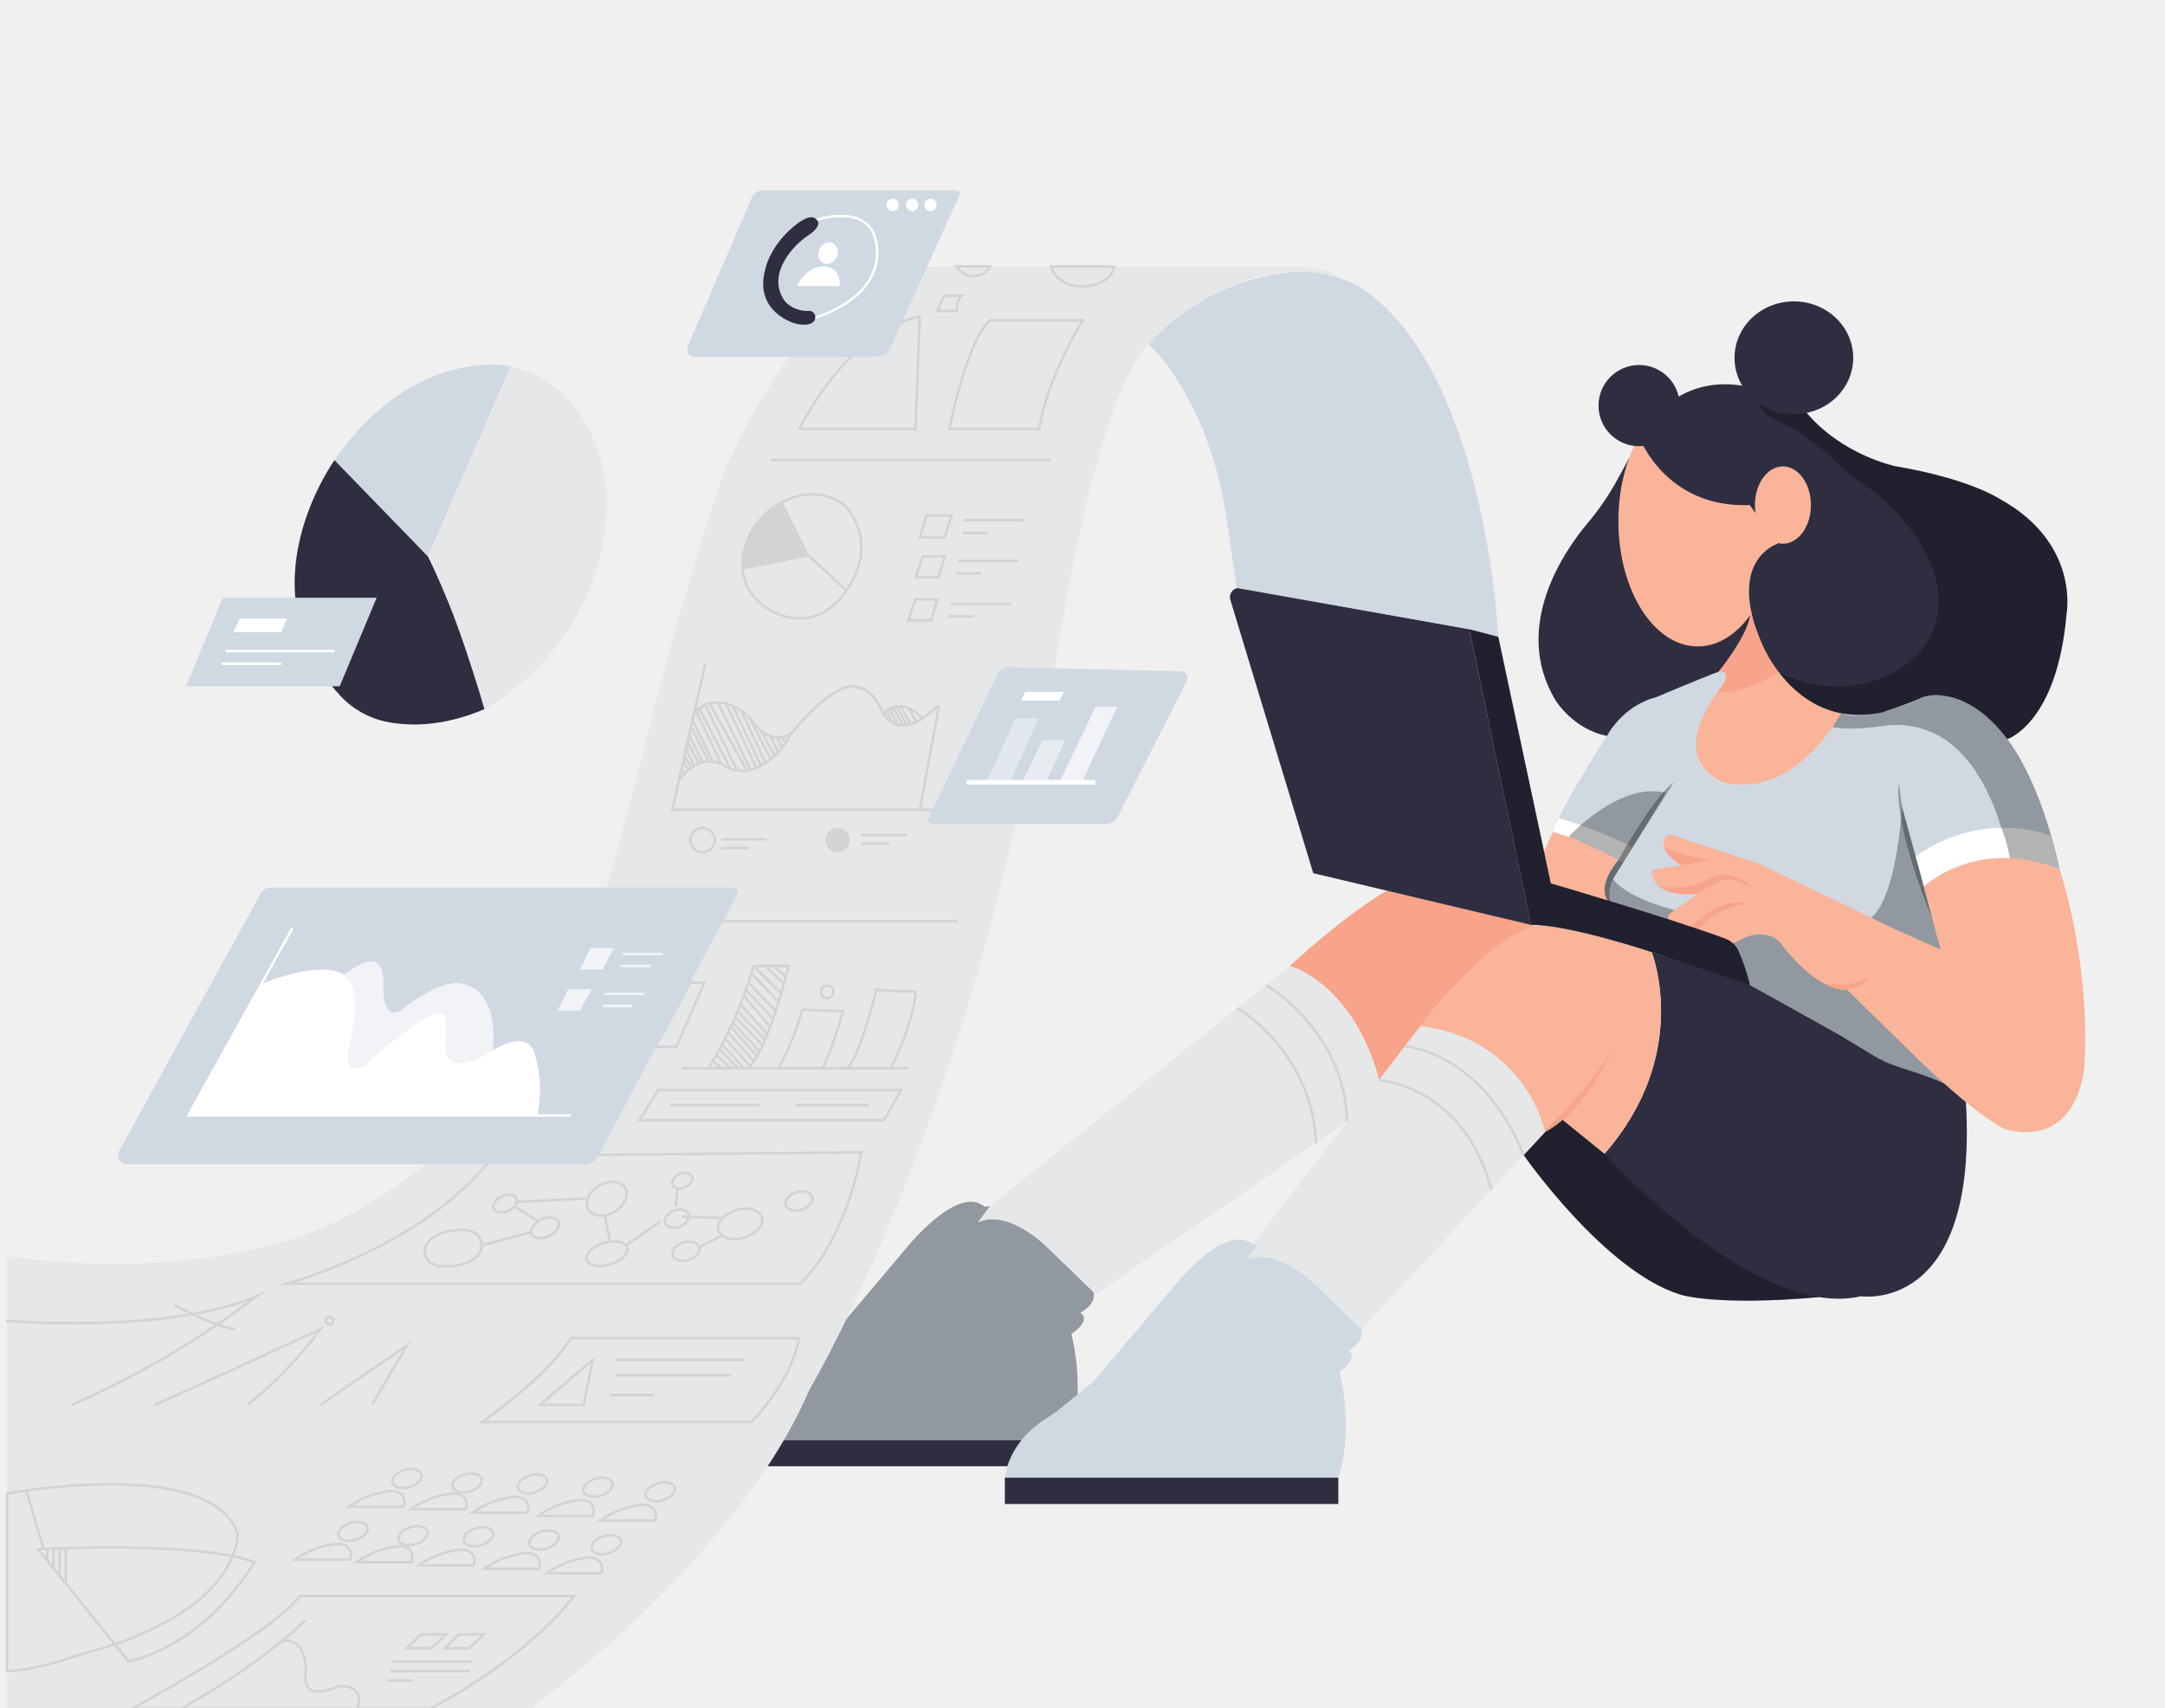
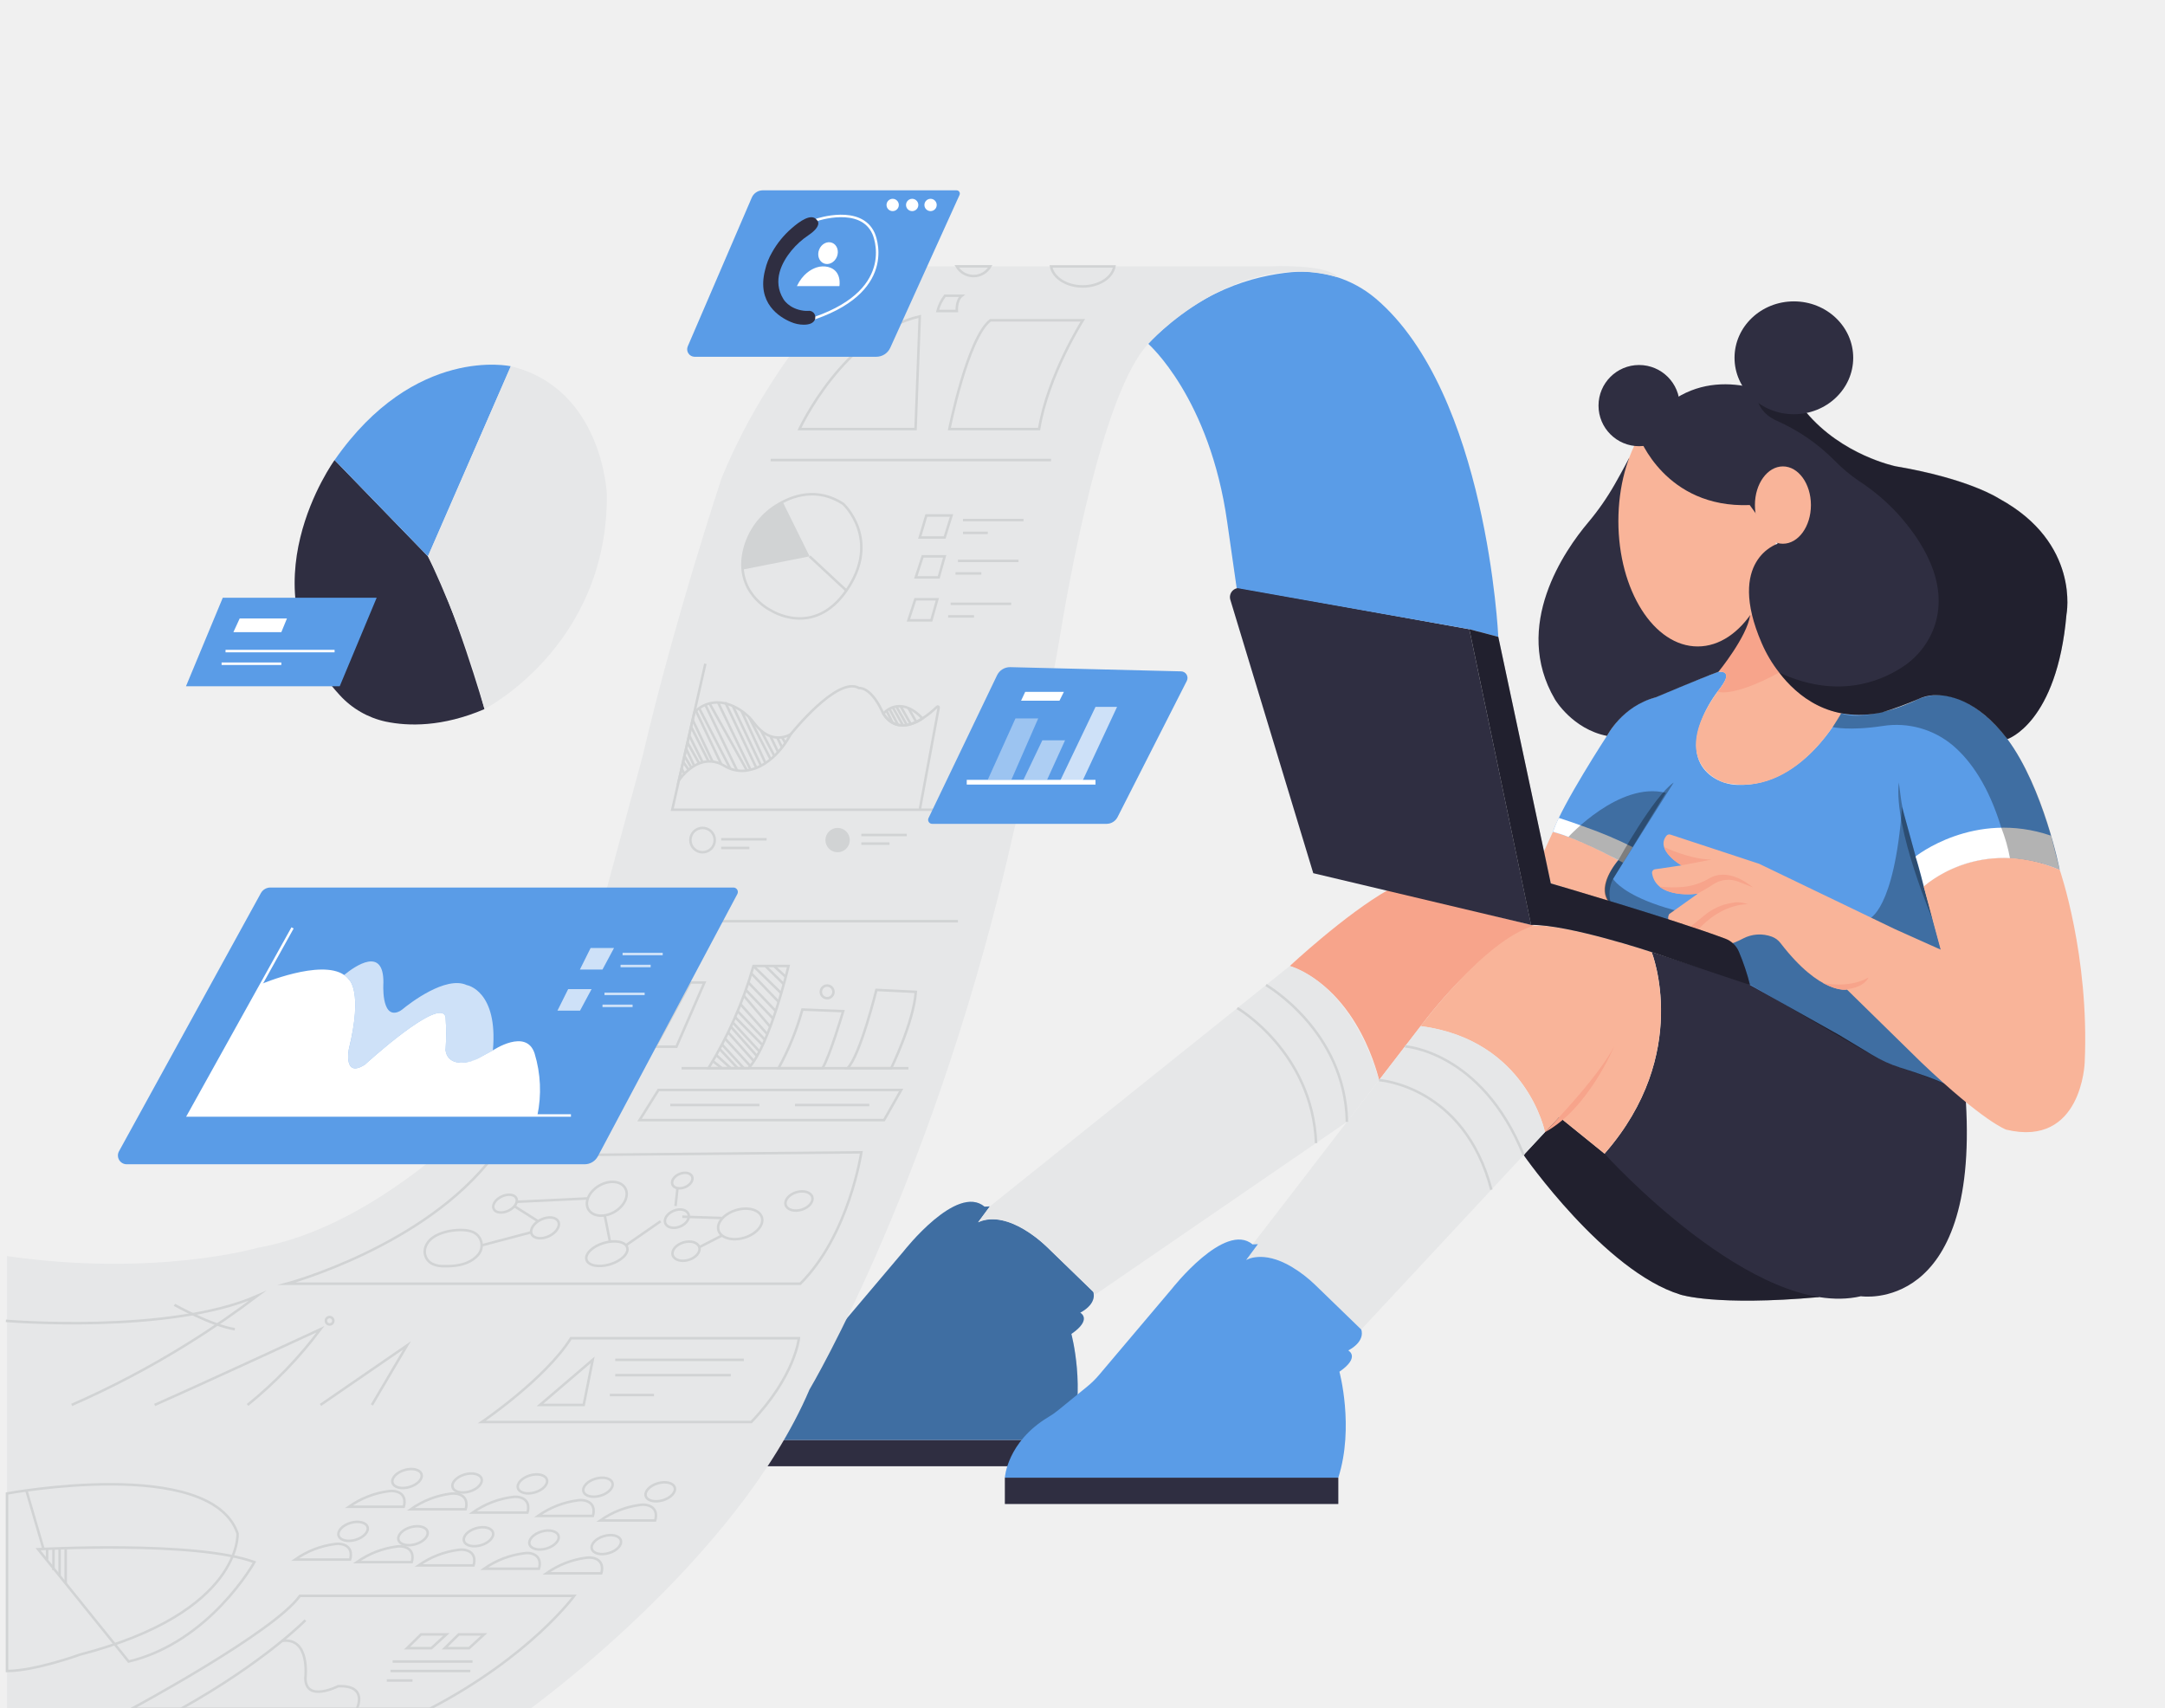
- <svg xmlns="http://www.w3.org/2000/svg" xmlns:html="http://www.w3.org/1999/xhtml" id="bccd63d4-85dc-472f-989d-f593c5e12762" data-name="Layer 1" width="865.76" height="682.89" viewBox="0 0 865.76 682.89">
-   <defs>
-     <html:style>*, ::after, ::before { box-sizing: border-box; }
- img, svg { vertical-align: middle; }
- </html:style>
-     <html:style>*, body, html { -webkit-font-smoothing: antialiased; }
- img, svg { max-width: 100%; }
- </html:style>
-   </defs>
-   <rect x="294.64" y="575.71" width="133.35" height="10.54" fill="#2f2e41" data-secondary="true" />
-   <path d="M294.64,575.71s.84-14.27,17.37-24.2a31.72,31.72,0,0,0,3.84-2.67l11.72-9.54a36.14,36.14,0,0,0,4.75-4.67l29.15-34.47s21.13-27,32.24-17.7l2.13-.11-4.72,6.37s6.54-4.21,18.21,2.68a52.71,52.71,0,0,1,9.42,7.24l18.4,17.83s2,4.49-5.18,8.39c0,0,5,2.6-3.54,8.5,0,0,6,22.12-.43,42.35Z" fill="#d0d8e2" data-primary="true" />
+ <svg xmlns="http://www.w3.org/2000/svg" id="bccd63d4-85dc-472f-989d-f593c5e12762" data-name="Layer 1" width="865.76" height="682.89" viewBox="0 0 865.76 682.89">
+   <rect x="294.64" y="575.71" width="133.35" height="10.54" fill="#2f2e41" />
+   <path d="M294.64,575.71s.84-14.27,17.37-24.2a31.72,31.72,0,0,0,3.84-2.67l11.72-9.54a36.14,36.14,0,0,0,4.75-4.67l29.15-34.47s21.13-27,32.24-17.7l2.13-.11-4.72,6.37s6.54-4.21,18.21,2.68a52.71,52.71,0,0,1,9.42,7.24l18.4,17.83s2,4.49-5.18,8.39c0,0,5,2.6-3.54,8.5,0,0,6,22.12-.43,42.35Z" fill="#5a9ce7" />
  <path d="M294.64,575.71s.84-14.27,17.37-24.2a31.72,31.72,0,0,0,3.84-2.67l11.72-9.54a36.14,36.14,0,0,0,4.75-4.67l29.15-34.47s21.13-27,32.24-17.7l2.13-.11-4.72,6.37s6.54-4.21,18.21,2.68a52.71,52.71,0,0,1,9.42,7.24l18.4,17.83s2,4.49-5.18,8.39c0,0,5,2.6-3.54,8.5,0,0,6,22.12-.43,42.35Z" opacity="0.3" />
  <path d="M515.77,386.24s22.17-20.7,39.45-30.5l58.37,14.37s-19.65,6.33-45.49,40.16l-16.62,21.59S543.86,396.43,515.77,386.24Z" fill="#f7a48b" />
-   <path d="M609.29,461.81s32.34,46.5,62.7,55.82c0,0,14,4.69,55.4,1L709.46,479l-67.83-17.74-18.15-14.69Z" fill="#2f2e41" data-secondary="true" />
+   <path d="M609.29,461.81s32.34,46.5,62.7,55.82c0,0,14,4.69,55.4,1L709.46,479l-67.83-17.74-18.15-14.69Z" fill="#2f2e41" />
  <path d="M609.29,461.81s32.34,46.5,62.7,55.82c0,0,14,4.69,55.4,1L709.46,479l-67.83-17.74-18.15-14.69Z" opacity="0.3" />
-   <path d="M660.48,380.67s16.24,40.53-18.85,80.61c0,0,60.21,66.8,102.52,57,0,0,47,7.3,42-77.62l-4.56-15.46-83.95-32.6Z" fill="#2f2e41" data-secondary="true" />
+   <path d="M660.48,380.67s16.24,40.53-18.85,80.61c0,0,60.21,66.8,102.52,57,0,0,47,7.3,42-77.62l-4.56-15.46-83.95-32.6Z" fill="#2f2e41" />
  <path d="M621,332.58l-3.66,8,2.83,12.6,23,7.28,4-16.62S631.91,335.24,621,332.58Z" fill="#f9b499" />
-   <path d="M621,332.58s11.38,2.82,26.17,11.3c0,0-9.58,10.94-2.87,17.65l53.31,31.07,37.78,21.18,13,7.83A54.15,54.15,0,0,0,760,426.89c6.22,1.95,15.62,5.1,19.48,7.37l-2.83-53-7.41-26.83s21.18-20.48,54.37-6.71c0,0-6.52-32.83-20.91-52.25,0,0-16.8-23.95-35.54-16,0,0-16,8.77-30.94,5.7,0,0-15.19,29.45-41.34,28.66a18.63,18.63,0,0,1-10.5-3.5c-4.51-3.33-8.59-9.63-4.13-21.87a47.76,47.76,0,0,1,7.07-12.55c2.81-3.82,5.36-7.56-.15-7.37q-6.44,2.43-13.09,5.15c-4.11,1.68-8.12,3.39-12,5.1a27.36,27.36,0,0,0-6.75,2.58,33.7,33.7,0,0,0-12.72,12.83S624.67,321.7,621,332.58Z" fill="#d0d8e2" data-primary="true" />
+   <path d="M621,332.58s11.38,2.82,26.17,11.3c0,0-9.58,10.94-2.87,17.65l53.31,31.07,37.78,21.18,13,7.83A54.15,54.15,0,0,0,760,426.89c6.22,1.95,15.62,5.1,19.48,7.37l-2.83-53-7.41-26.83s21.18-20.48,54.37-6.71c0,0-6.52-32.83-20.91-52.25,0,0-16.8-23.95-35.54-16,0,0-16,8.77-30.94,5.7,0,0-15.19,29.45-41.34,28.66a18.63,18.63,0,0,1-10.5-3.5c-4.51-3.33-8.59-9.63-4.13-21.87a47.76,47.76,0,0,1,7.07-12.55c2.81-3.82,5.36-7.56-.15-7.37q-6.44,2.43-13.09,5.15c-4.11,1.68-8.12,3.39-12,5.1a27.36,27.36,0,0,0-6.75,2.58,33.7,33.7,0,0,0-12.72,12.83S624.67,321.7,621,332.58Z" fill="#5a9ce7" />
  <path d="M621,332.58c.27-.79.58-1.62.94-2.47.46-1.12.94-2.15,1.42-3.1,3.5,1.12,7.1,2.39,10.81,3.75a161.51,161.51,0,0,1,18.68,7.92L649,344.9c-4.23-2.29-7.92-4.12-10.82-5.52a110.21,110.21,0,0,0-13.1-5.54C623.4,333.28,622,332.86,621,332.58Z" fill="#fff" />
  <path d="M627.22,334.6s20.35-22.32,38.93-17.59l-21.1,34.39s9.45,17.25,80.61,19.45c0,0,15.43-.31,21.73-3.46,0,0,10.08-3.15,13.23-44.72l16.07,58.63,2.83,53s-5.15-2.64-18.91-7.12a68.56,68.56,0,0,1-13-5.84L644.3,361.53s-7.3-5.15,2.87-17.65C647.17,343.88,634.44,337.2,627.22,334.6Z" opacity="0.3" />
  <path d="M687.21,268.54s10.53-13.78,12.63-23.77l5.08-1.15,31.34,41.55s-18,34.58-46.88,27.69c0,0-23.41-7.13-2.54-36.34C686.84,276.52,694.3,268.19,687.21,268.54Z" fill="#f9b499" />
  <path d="M687.21,268.54s7.29-1.16-.37,8c0,0,5.63,2.6,24.61-7.6l-7.71-24.83-3.9,1.91Z" fill="#f7a48b" />
-   <path d="M651.49,183.06s-2.59,5-5.68,10.42A103.45,103.45,0,0,1,635,209c-9.2,10.93-30.5,41.22-13.19,70.64,0,0,7,11.9,20.82,14.6,0,0,6-11.9,19.47-15.41,0,0,17.81-7.55,25.11-10.25,0,0,11.43-14,12.63-22.54Z" fill="#2f2e41" data-secondary="true" />
+   <path d="M651.49,183.06s-2.59,5-5.68,10.42A103.45,103.45,0,0,1,635,209c-9.2,10.93-30.5,41.22-13.19,70.64,0,0,7,11.9,20.82,14.6,0,0,6-11.9,19.47-15.41,0,0,17.81-7.55,25.11-10.25,0,0,11.43-14,12.63-22.54Z" fill="#2f2e41" />
  <ellipse cx="678.9" cy="208.34" rx="31.73" ry="50.13" fill="#f9b499" />
-   <circle cx="655.46" cy="162.17" r="16.23" fill="#2f2e41" data-secondary="true" />
-   <path d="M826.36,245.68c-3.78,43.46-23.62,49.83-23.62,49.83-12.18-15.91-23.69-17.87-29.69-17.54a16.26,16.26,0,0,0-5.85,1.5,140.17,140.17,0,0,1-14.72,5.39c-20.66,4.33-33.82-6.56-41-15.94a53,53,0,0,1-7-11.79c-14.4-33.33,6.39-39.73,6.39-39.73L699.7,201.94c-33.87,1.33-44.26-27.36-44.26-27.36,18.22-28.76,44.3-21.58,57.8-15.06a60.22,60.22,0,0,1,8.85,5.15c14.53,17.48,36,21.8,36,21.8,29.52,5,41.33,12.92,41.33,12.92C832,217.1,826.36,245.68,826.36,245.68Z" fill="#2f2e41" data-secondary="true" />
+   <circle cx="655.46" cy="162.17" r="16.23" fill="#2f2e41" />
+   <path d="M826.36,245.68c-3.78,43.46-23.62,49.83-23.62,49.83-12.18-15.91-23.69-17.87-29.69-17.54a16.26,16.26,0,0,0-5.85,1.5,140.17,140.17,0,0,1-14.72,5.39c-20.66,4.33-33.82-6.56-41-15.94a53,53,0,0,1-7-11.79c-14.4-33.33,6.39-39.73,6.39-39.73L699.7,201.94c-33.87,1.33-44.26-27.36-44.26-27.36,18.22-28.76,44.3-21.58,57.8-15.06a60.22,60.22,0,0,1,8.85,5.15c14.53,17.48,36,21.8,36,21.8,29.52,5,41.33,12.92,41.33,12.92C832,217.1,826.36,245.68,826.36,245.68Z" fill="#2f2e41" />
  <ellipse cx="712.97" cy="201.94" rx="11.2" ry="15.46" fill="#f9b499" />
  <path d="M769.28,354.47s-1.73-7.55-3.31-12c0,0,23.44-18.88,54.23-8.34l3.45,13.59S794.63,333.67,769.28,354.47Z" fill="#fff" />
  <path d="M732.83,290.7s6.52,1.62,20.11-.44a35,35,0,0,1,28.15,7.93c7,6,14.13,16.06,19.21,32.78a64.63,64.63,0,0,1,3.47,12.2s12.68,1,19.88,4.59c0,0-6.19-32.49-20.91-52.25,0,0-16.68-23.65-35.54-16,0,0-20,9.66-30.94,5.7Z" opacity="0.3" />
  <path d="M773.15,368.37s-16-37.1-13.83-55.51l.86,6.5a48.56,48.56,0,0,0,1.32,6.54Z" opacity="0.3" />
  <path d="M823.65,347.76s11.92,34.27,10,77c0,0-1.06,34.17-31.39,26.91,0,0-8.88-3-34.07-27l-29.6-29S728,397.9,712,377.06a7.72,7.72,0,0,0-3.43-2.54h0a14.19,14.19,0,0,0-11.58.75c-3.91,2.08-9.15,4.05-12.21,1.88,0,0-20.79-4.72-17.32-11.65l11.49-8.19s-16.72,2.43-18.31-8.19a1.37,1.37,0,0,1,1.15-1.55L672.45,346s-10.65-6.05-6.09-11.81a1.49,1.49,0,0,1,1.64-.49l35.47,11.67,54.31,26.13,18.27,8.19-6.77-25.2S791,334.11,823.65,347.76Z" fill="#f9b499" />
  <path d="M728.93,393s10,2.46,18.24-2.15c0,0-1.35,3.71-8.24,4.61C738.93,395.49,736.19,396.77,728.93,393Z" fill="#f7a48b" />
  <path d="M617.81,452.67s-7.09-36.66-49.71-42.4c0,0,25.82-34.83,45.49-40.16,0,0,9.76-1.36,46.89,10.56,0,0,16.16,40.64-18.85,80.61l-18.15-14.69Z" fill="#f9b499" />
  <path d="M544.34,531.57l73.47-78.9s-7.5-37.07-49.71-42.4l-67.2,87.28,2.13-.1-4.73,6.37s10.39-6.37,27.64,9.92Z" fill="#e6e7e8" />
  <path d="M617.81,452.67s20.79-21.1,27.68-34.3C645.49,418.37,635.15,443.38,617.81,452.67Z" fill="#f7a48b" />
-   <rect x="401.83" y="590.81" width="133.35" height="10.54" fill="#2f2e41" data-secondary="true" />
-   <path d="M401.83,590.81s.84-14.27,17.36-24.2a31.83,31.83,0,0,0,3.85-2.67l11.72-9.55a36.05,36.05,0,0,0,4.75-4.66l29.15-34.47s21.13-27,32.24-17.71l2.13-.1-4.73,6.37s6.55-4.21,18.21,2.68a52,52,0,0,1,9.43,7.24l18.4,17.83s2,4.49-5.18,8.39c0,0,5,2.6-3.54,8.5,0,0,6,22.12-.44,42.35Z" fill="#d0d8e2" data-primary="true" />
+   <rect x="401.83" y="590.81" width="133.35" height="10.54" fill="#2f2e41" />
+   <path d="M401.83,590.81s.84-14.27,17.36-24.2a31.83,31.83,0,0,0,3.85-2.67l11.72-9.55a36.05,36.05,0,0,0,4.75-4.66l29.15-34.47s21.13-27,32.24-17.71l2.13-.1-4.73,6.37s6.55-4.21,18.21,2.68a52,52,0,0,1,9.43,7.24l18.4,17.83s2,4.49-5.18,8.39c0,0,5,2.6-3.54,8.5,0,0,6,22.12-.44,42.35Z" fill="#5a9ce7" />
  <path d="M395.84,482.35l119.93-96.11s23.72,5.45,35.71,45.62l-12.86,16.7L437.41,518s.83-.46-.26-1.52l-18.4-17.83s-15.32-15.49-27.63-9.92Z" fill="#e6e7e8" />
-   <path d="M612.28,369.8l-87.12-20.67L492,239.82a3.65,3.65,0,0,1,4.14-4.66l91.43,16.42Z" fill="#2f2e41" data-secondary="true" />
-   <path d="M599.15,254.65s-4.43-97.42-49-135.27a45.54,45.54,0,0,0-33.64-10.56c-15,1.39-37.47,7.41-57.35,28.64,0,0,24.59,21.45,31.6,71.38l3.77,26.26,93.06,16.48Z" fill="#d0d8e2" data-primary="true" />
+   <path d="M612.28,369.8l-87.12-20.67L492,239.82a3.65,3.65,0,0,1,4.14-4.66l91.43,16.42Z" fill="#2f2e41" />
+   <path d="M599.15,254.65s-4.43-97.42-49-135.27a45.54,45.54,0,0,0-33.64-10.56c-15,1.39-37.47,7.41-57.35,28.64,0,0,24.59,21.45,31.6,71.38l3.77,26.26,93.06,16.48Z" fill="#5a9ce7" />
  <path d="M534.83,110.86C494,99,459.15,137.46,459.15,137.46c-18,19.3-31.26,92.06-35.81,120q-1.95,12.06-5,23.91L405.72,331c-31.17,139.39-82,224.56-82,224.56-29,68-111.72,127.67-111.72,127.67H2.8v-181c59.52,8.5,100.14-3.31,100.14-3.31,66.6-11.81,126.12-93.53,126.12-93.53l27.87-102.88c12.75-54.7,31.65-111.4,31.65-111.4,21.73-52.91,58.57-84.6,58.57-84.6l35.47,0H396l24.26,0,25.33,0,61.41,0C533,105.63,534.83,110.86,534.83,110.86Z" fill="#e6e7e8" />
  <path d="M445.63,106.53c-.83,4.53-6.19,8-12.67,8s-11.85-3.51-12.66-8Z" fill="none" stroke="#d1d3d4" stroke-miterlimit="10" />
  <path d="M396,106.49a7.73,7.73,0,0,1-13.42,0Z" fill="none" stroke="#d1d3d4" stroke-miterlimit="10" />
  <path d="M366.12,171.55H319.7s17.55-38,48.1-45.06Z" fill="none" stroke="#d1d3d4" stroke-miterlimit="10" />
  <path d="M379.64,171.55s7.24-36.43,16.4-43.49H433s-13.95,22-17.48,43.49Z" fill="none" stroke="#d1d3d4" stroke-miterlimit="10" />
  <path d="M374.9,124.35h7.72s-.35-4.21,2-6.11h-6.74A17.19,17.19,0,0,0,374.9,124.35Z" fill="none" stroke="#d1d3d4" stroke-miterlimit="10" />
  <line x1="308.17" y1="183.94" x2="420.3" y2="183.94" fill="none" stroke="#d1d3d4" stroke-miterlimit="10" />
  <path d="M338.46,236.13c14.2-20.51-1.32-34.71-1.32-34.71-10.4-6.69-20.2-3.39-26.77.75A29,29,0,0,0,297.7,219.5C293.29,236.93,308.17,244,308.17,244S325.25,255.2,338.46,236.13Z" fill="none" stroke="#d1d3d4" stroke-miterlimit="10" />
  <path d="M297,227.73l26.75-5.29L313,200.68A28.77,28.77,0,0,0,297,227.73Z" fill="#d1d3d4" />
  <line x1="338.46" y1="236.13" x2="323.73" y2="222.44" fill="none" stroke="#d1d3d4" stroke-miterlimit="10" />
  <polygon points="367.8 214.9 370.43 206.1 380.51 206.1 377.76 214.9 367.8 214.9" fill="none" stroke="#d1d3d4" stroke-miterlimit="10" />
  <line x1="385.1" y1="207.94" x2="409.3" y2="207.94" fill="none" stroke="#d1d3d4" stroke-miterlimit="10" />
  <line x1="385.1" y1="213.07" x2="395" y2="213.07" fill="none" stroke="#d1d3d4" stroke-miterlimit="10" />
  <polygon points="366.21 230.86 375.38 230.86 377.76 222.44 368.96 222.44 366.21 230.86" fill="none" stroke="#d1d3d4" stroke-miterlimit="10" />
  <line x1="407.29" y1="224.26" x2="383.08" y2="224.26" fill="none" stroke="#d1d3d4" stroke-miterlimit="10" />
  <line x1="392.43" y1="229.28" x2="382.09" y2="229.28" fill="none" stroke="#d1d3d4" stroke-miterlimit="10" />
  <polygon points="363.27 248.02 372.44 248.02 374.83 239.6 366.02 239.6 363.27 248.02" fill="none" stroke="#d1d3d4" stroke-miterlimit="10" />
  <line x1="404.35" y1="241.42" x2="380.15" y2="241.42" fill="none" stroke="#d1d3d4" stroke-miterlimit="10" />
  <line x1="389.5" y1="246.45" x2="379.16" y2="246.45" fill="none" stroke="#d1d3d4" stroke-miterlimit="10" />
  <polyline points="282.06 265.38 268.82 323.76 375.6 323.76" fill="none" stroke="#d1d3d4" stroke-miterlimit="10" />
  <path d="M316.11,293.68S309.6,307,297.83,308.17a13.44,13.44,0,0,1-8.22-2c-3.28-2-10.33-4.27-18.08,5.67l6.13-27s6.82-8.24,18.31-1a21.83,21.83,0,0,1,5.77,5.49C304,292.31,309,297.18,316.11,293.68Z" fill="none" stroke="#d1d3d4" stroke-miterlimit="10" />
  <path d="M316.11,293.68s18.8-23.66,27.42-18.57c0,0,4.42-.72,9.07,8.93,0,0,5.35,14.46,22.14-1.47a.38.38,0,0,1,.64.35l-7.58,40.84" fill="none" stroke="#d1d3d4" stroke-miterlimit="10" />
  <path d="M353.24,285.33s6.32-7.84,15.66,1.92C368.9,287.25,359.21,294.57,353.24,285.33Z" fill="none" stroke="#d1d3d4" stroke-miterlimit="10" />
  <line x1="354.51" y1="284.16" x2="356.92" y2="288.95" fill="none" stroke="#d1d3d4" stroke-miterlimit="10" />
  <line x1="355.71" y1="283.51" x2="359.21" y2="290" fill="none" stroke="#d1d3d4" stroke-miterlimit="10" />
  <line x1="356.92" y1="282.66" x2="361.07" y2="290" fill="none" stroke="#d1d3d4" stroke-miterlimit="10" />
  <line x1="358.46" y1="282.51" x2="362.62" y2="289.84" fill="none" stroke="#d1d3d4" stroke-miterlimit="10" />
  <line x1="360.07" y1="282.24" x2="364.23" y2="289.57" fill="none" stroke="#d1d3d4" stroke-miterlimit="10" />
  <line x1="363.27" y1="283.12" x2="366.41" y2="288.69" fill="none" stroke="#d1d3d4" stroke-miterlimit="10" />
  <line x1="312.74" y1="294.78" x2="314.05" y2="297.1" fill="none" stroke="#d1d3d4" stroke-miterlimit="10" />
  <line x1="310.81" y1="294.89" x2="312.74" y2="298.88" fill="none" stroke="#d1d3d4" stroke-miterlimit="10" />
  <line x1="308.18" y1="294.57" x2="311.17" y2="300.73" fill="none" stroke="#d1d3d4" stroke-miterlimit="10" />
  <line x1="304.34" y1="292.13" x2="309.68" y2="302.27" fill="none" stroke="#d1d3d4" stroke-miterlimit="10" />
  <line x1="299.56" y1="286.76" x2="308.18" y2="303.61" fill="none" stroke="#d1d3d4" stroke-miterlimit="10" />
  <line x1="296.48" y1="284.16" x2="306.1" y2="305.13" fill="none" stroke="#d1d3d4" stroke-miterlimit="10" />
  <line x1="293.03" y1="282.24" x2="304.34" y2="306.18" fill="none" stroke="#d1d3d4" stroke-miterlimit="10" />
  <line x1="290.03" y1="280.82" x2="302.46" y2="307.04" fill="none" stroke="#d1d3d4" stroke-miterlimit="10" />
  <line x1="287.13" y1="280.83" x2="300.13" y2="307.78" fill="none" stroke="#d1d3d4" stroke-miterlimit="10" />
  <line x1="283.72" y1="281.21" x2="298.69" y2="308.06" fill="none" stroke="#d1d3d4" stroke-miterlimit="10" />
  <line x1="282.04" y1="281.76" x2="294.74" y2="308.06" fill="none" stroke="#d1d3d4" stroke-miterlimit="10" />
  <line x1="279.57" y1="283.12" x2="292.01" y2="307.32" fill="none" stroke="#d1d3d4" stroke-miterlimit="10" />
  <line x1="278.28" y1="284.16" x2="288.39" y2="305.48" fill="none" stroke="#d1d3d4" stroke-miterlimit="10" />
  <line x1="276.97" y1="287.8" x2="284.92" y2="304.47" fill="none" stroke="#d1d3d4" stroke-miterlimit="10" />
  <line x1="276.46" y1="290.79" x2="283.33" y2="304.4" fill="none" stroke="#d1d3d4" stroke-miterlimit="10" />
  <line x1="280.95" y1="304.75" x2="275.58" y2="293.93" fill="none" stroke="#d1d3d4" stroke-miterlimit="10" />
  <line x1="279.57" y1="305.21" x2="274.91" y2="296.88" fill="none" stroke="#d1d3d4" stroke-miterlimit="10" />
  <line x1="277.61" y1="306.18" x2="274.36" y2="299.34" fill="none" stroke="#d1d3d4" stroke-miterlimit="10" />
  <line x1="276.46" y1="306.92" x2="273.69" y2="302.27" fill="none" stroke="#d1d3d4" stroke-miterlimit="10" />
  <line x1="275.36" y1="307.78" x2="273.16" y2="304.6" fill="none" stroke="#d1d3d4" stroke-miterlimit="10" />
  <line x1="273.69" y1="309.32" x2="272.55" y2="307.32" fill="none" stroke="#d1d3d4" stroke-miterlimit="10" />
  <circle cx="334.95" cy="335.89" r="4.87" fill="#d1d3d4" />
  <circle cx="280.95" cy="335.89" r="4.87" fill="none" stroke="#d1d3d4" stroke-miterlimit="10" />
  <line x1="344.44" y1="333.84" x2="362.62" y2="333.84" fill="none" stroke="#d1d3d4" stroke-miterlimit="10" />
  <line x1="344.44" y1="337.3" x2="355.71" y2="337.3" fill="none" stroke="#d1d3d4" stroke-miterlimit="10" />
  <line x1="288.39" y1="335.57" x2="306.57" y2="335.57" fill="none" stroke="#d1d3d4" stroke-miterlimit="10" />
  <line x1="288.39" y1="339.03" x2="299.66" y2="339.03" fill="none" stroke="#d1d3d4" stroke-miterlimit="10" />
  <line x1="383.08" y1="368.32" x2="288.39" y2="368.32" fill="none" stroke="#d1d3d4" stroke-miterlimit="10" />
  <line x1="272.55" y1="427.11" x2="363.27" y2="427.11" fill="none" stroke="#d1d3d4" stroke-miterlimit="10" />
  <path d="M283.31,427.11a165.58,165.58,0,0,0,18-40.87h14s-7.4,31.68-16,40.87Z" fill="none" stroke="#d1d3d4" stroke-miterlimit="10" />
  <line x1="309.52" y1="386.24" x2="314.15" y2="390.53" fill="none" stroke="#d1d3d4" stroke-miterlimit="10" />
  <line x1="306.1" y1="386.24" x2="313.37" y2="393.45" fill="none" stroke="#d1d3d4" stroke-miterlimit="10" />
  <line x1="301.28" y1="386.24" x2="312.35" y2="397.06" fill="none" stroke="#d1d3d4" stroke-miterlimit="10" />
  <line x1="300.42" y1="389.18" x2="311.32" y2="400.51" fill="none" stroke="#d1d3d4" stroke-miterlimit="10" />
  <line x1="299.27" y1="392.84" x2="310.15" y2="404.18" fill="none" stroke="#d1d3d4" stroke-miterlimit="10" />
  <line x1="298.25" y1="395.8" x2="309.13" y2="407.22" fill="none" stroke="#d1d3d4" stroke-miterlimit="10" />
  <line x1="307.96" y1="410.48" x2="297.42" y2="398.1" fill="none" stroke="#d1d3d4" stroke-miterlimit="10" />
  <line x1="296.1" y1="401.51" x2="306.81" y2="413.44" fill="none" stroke="#d1d3d4" stroke-miterlimit="10" />
  <line x1="294.97" y1="404.29" x2="305.87" y2="415.71" fill="none" stroke="#d1d3d4" stroke-miterlimit="10" />
  <line x1="293.94" y1="406.67" x2="304.71" y2="417.61" fill="none" stroke="#d1d3d4" stroke-miterlimit="10" />
  <line x1="293.01" y1="408.78" x2="303.69" y2="420.38" fill="none" stroke="#d1d3d4" stroke-miterlimit="10" />
  <line x1="292.23" y1="410.48" x2="302.69" y2="422.24" fill="none" stroke="#d1d3d4" stroke-miterlimit="10" />
  <line x1="301.46" y1="424.26" x2="291.15" y2="412.74" fill="none" stroke="#d1d3d4" stroke-miterlimit="10" />
  <line x1="289.92" y1="415.24" x2="300.04" y2="426.22" fill="none" stroke="#d1d3d4" stroke-miterlimit="10" />
  <line x1="288.71" y1="417.61" x2="297.46" y2="427.11" fill="none" stroke="#d1d3d4" stroke-miterlimit="10" />
  <line x1="287.76" y1="419.39" x2="294.98" y2="427.11" fill="none" stroke="#d1d3d4" stroke-miterlimit="10" />
  <line x1="286.42" y1="421.84" x2="292.23" y2="427.11" fill="none" stroke="#d1d3d4" stroke-miterlimit="10" />
  <line x1="285.04" y1="424.26" x2="288.71" y2="427.11" fill="none" stroke="#d1d3d4" stroke-miterlimit="10" />
  <path d="M311.32,427.11a109.36,109.36,0,0,0,9.55-23.46l16.31.64s-5.4,18.27-8.29,22.82Z" fill="none" stroke="#d1d3d4" stroke-miterlimit="10" />
  <circle cx="330.77" cy="396.58" r="2.53" fill="none" stroke="#d1d3d4" stroke-miterlimit="10" />
  <path d="M350.46,395.8s-6.58,26.63-11.57,31.31h17.48s8.94-18.27,9.86-30.53Z" fill="none" stroke="#d1d3d4" stroke-miterlimit="10" />
  <polygon points="263.31 435.8 255.75 447.85 353.53 447.85 360.37 435.8 263.31 435.8" fill="none" stroke="#d1d3d4" stroke-miterlimit="10" />
  <line x1="268.03" y1="441.83" x2="303.69" y2="441.83" fill="none" stroke="#d1d3d4" stroke-miterlimit="10" />
  <line x1="317.91" y1="441.83" x2="347.62" y2="441.83" fill="none" stroke="#d1d3d4" stroke-miterlimit="10" />
  <polygon points="276.08 392.83 281.7 392.83 270.5 418.5 262.15 418.5 276.08 392.83" fill="none" stroke="#d1d3d4" stroke-miterlimit="10" />
  <path d="M114.67,513.27s55.12-14.77,82.67-51.17l147.1-1.37s-4.85,33-24.42,52.54Z" fill="none" stroke="#d1d3d4" stroke-miterlimit="10" />
  <path d="M173.36,505.54a5.5,5.5,0,0,1-3.43-6.14c.5-2.44,2.5-5.46,8.9-7,0,0,5.81-1.45,10,.09a5.8,5.8,0,0,1,2.34,9.27c-1.94,2.28-5.77,4.66-13.33,4.49A10.74,10.74,0,0,1,173.36,505.54Z" fill="none" stroke="#d1d3d4" stroke-miterlimit="10" />
  <line x1="192.65" y1="497.92" x2="212.37" y2="492.72" fill="none" stroke="#d1d3d4" stroke-miterlimit="10" />
  <ellipse cx="217.91" cy="490.97" rx="5.89" ry="3.68" transform="translate(-188.03 139.19) rotate(-25.16)" fill="none" stroke="#d1d3d4" stroke-miterlimit="10" />
  <ellipse cx="201.93" cy="481.27" rx="5.01" ry="3.15" transform="translate(-185.43 131.48) rotate(-25.16)" fill="none" stroke="#d1d3d4" stroke-miterlimit="10" />
  <line x1="205.76" y1="482.33" x2="215.19" y2="488.29" fill="none" stroke="#d1d3d4" stroke-miterlimit="10" />
  <line x1="206.6" y1="480.52" x2="235.08" y2="479.16" fill="none" stroke="#d1d3d4" stroke-miterlimit="10" />
  <ellipse cx="242.66" cy="479.31" rx="8.5" ry="6.07" transform="translate(-207.15 185.54) rotate(-30)" fill="none" stroke="#d1d3d4" stroke-miterlimit="10" />
  <ellipse cx="242.66" cy="501.28" rx="8.5" ry="4.45" transform="translate(-134.65 91.64) rotate(-16.82)" fill="none" stroke="#d1d3d4" stroke-miterlimit="10" />
  <ellipse cx="295.98" cy="489.38" rx="9.06" ry="5.76" transform="translate(-128.93 106.56) rotate(-16.82)" fill="none" stroke="#d1d3d4" stroke-miterlimit="10" />
  <ellipse cx="274.31" cy="500.28" rx="5.55" ry="3.65" transform="translate(-133.01 100.76) rotate(-16.82)" fill="none" stroke="#d1d3d4" stroke-miterlimit="10" />
  <ellipse cx="319.48" cy="480.21" rx="5.55" ry="3.65" transform="translate(-125.27 112.97) rotate(-16.82)" fill="none" stroke="#d1d3d4" stroke-miterlimit="10" />
  <line x1="241.84" y1="485.96" x2="243.86" y2="496.19" fill="none" stroke="#d1d3d4" stroke-miterlimit="10" />
  <line x1="250.29" y1="497.92" x2="264.17" y2="488.29" fill="none" stroke="#d1d3d4" stroke-miterlimit="10" />
  <ellipse cx="268.52" cy="485.83" rx="4.96" ry="3.39" transform="matrix(0.93, -0.38, 0.38, 0.93, -163.66, 137.47)" fill="none" stroke="#d1d3d4" stroke-miterlimit="10" />
  <ellipse cx="272.83" cy="472.02" rx="4.25" ry="2.87" transform="translate(-158.12 138.08) rotate(-22.2)" fill="none" stroke="#d1d3d4" stroke-miterlimit="10" />
  <line x1="270.14" y1="482.2" x2="270.94" y2="474.93" fill="none" stroke="#d1d3d4" stroke-miterlimit="10" />
  <line x1="272.83" y1="486.47" x2="288.71" y2="487" fill="none" stroke="#d1d3d4" stroke-miterlimit="10" />
  <line x1="279.62" y1="498.67" x2="288.71" y2="494" fill="none" stroke="#d1d3d4" stroke-miterlimit="10" />
  <path d="M2.35,528.11s65.25,5.51,100.58-10c-8.33,6.31-17.57,12.76-27.76,19.1a366.64,366.64,0,0,1-46.5,24.52" fill="none" stroke="#d1d3d4" stroke-miterlimit="10" />
  <path d="M69.76,521.72s14.78,8.29,24.15,9.74" fill="none" stroke="#d1d3d4" stroke-miterlimit="10" />
  <path d="M61.83,561.74c22-9.74,66.33-30.28,66.33-30.28A168.74,168.74,0,0,1,99,561.74" fill="none" stroke="#d1d3d4" stroke-miterlimit="10" />
  <polyline points="128.16 561.74 162.76 537.94 148.71 561.74" fill="none" stroke="#d1d3d4" stroke-miterlimit="10" />
  <circle cx="131.81" cy="528.08" r="1.49" fill="none" stroke="#d1d3d4" stroke-miterlimit="10" />
  <path d="M192.65,568.58s25.5-17.3,35.66-33.52h91.17S318,550.2,300.42,568.58Z" fill="none" stroke="#d1d3d4" stroke-miterlimit="10" />
  <polygon points="215.92 561.74 217.91 561.74 233.42 561.74 237.02 543.71 215.92 561.74" fill="none" stroke="#d1d3d4" stroke-miterlimit="10" />
  <line x1="246.03" y1="543.71" x2="297.46" y2="543.71" fill="none" stroke="#d1d3d4" stroke-miterlimit="10" />
  <line x1="246.03" y1="549.84" x2="292.23" y2="549.84" fill="none" stroke="#d1d3d4" stroke-miterlimit="10" />
  <line x1="243.86" y1="557.77" x2="261.53" y2="557.77" fill="none" stroke="#d1d3d4" stroke-miterlimit="10" />
  <path d="M118,623.57h22s1.81-5.1-3.4-6.17a7.67,7.67,0,0,0-2.53-.06A35.24,35.24,0,0,0,118,623.57Z" fill="none" stroke="#d1d3d4" stroke-miterlimit="10" />
  <path d="M142.71,624.58h21.94s1.81-5.11-3.4-6.18a7.67,7.67,0,0,0-2.53-.06A35.3,35.3,0,0,0,142.71,624.58Z" fill="none" stroke="#d1d3d4" stroke-miterlimit="10" />
  <ellipse cx="166.67" cy="613.1" rx="6.04" ry="3.54" transform="matrix(0.96, -0.28, 0.28, 0.96, -166.52, 72.12)" fill="none" stroke="#d1d3d4" stroke-miterlimit="10" />
  <path d="M167.38,625.9h22s1.81-5.1-3.4-6.17a7.67,7.67,0,0,0-2.53-.06A35.4,35.4,0,0,0,167.38,625.9Z" fill="none" stroke="#d1d3d4" stroke-miterlimit="10" />
  <ellipse cx="191.35" cy="614.43" rx="6.04" ry="3.54" transform="translate(-165.89 79.15) rotate(-16.42)" fill="none" stroke="#d1d3d4" stroke-miterlimit="10" />
  <path d="M193.59,627.23h21.94s1.82-5.1-3.4-6.18a7.67,7.67,0,0,0-2.53,0A35.26,35.26,0,0,0,193.59,627.23Z" fill="none" stroke="#d1d3d4" stroke-miterlimit="10" />
  <ellipse cx="217.55" cy="615.75" rx="6.04" ry="3.54" transform="translate(-165.19 86.61) rotate(-16.42)" fill="none" stroke="#d1d3d4" stroke-miterlimit="10" />
  <path d="M218.5,629.06h21.95s1.81-5.11-3.41-6.18a8,8,0,0,0-2.53-.06A35.3,35.3,0,0,0,218.5,629.06Z" fill="none" stroke="#d1d3d4" stroke-miterlimit="10" />
  <ellipse cx="242.47" cy="617.58" rx="6.04" ry="3.54" transform="translate(-164.69 93.73) rotate(-16.42)" fill="none" stroke="#d1d3d4" stroke-miterlimit="10" />
  <ellipse cx="141.21" cy="612.28" rx="6.04" ry="3.54" transform="translate(-167.33 64.89) rotate(-16.42)" fill="none" stroke="#d1d3d4" stroke-miterlimit="10" />
  <path d="M139.52,602.45h21.94s1.81-5.11-3.4-6.18a7.67,7.67,0,0,0-2.53-.06A35.26,35.26,0,0,0,139.52,602.45Z" fill="none" stroke="#d1d3d4" stroke-miterlimit="10" />
  <path d="M164.27,603.45h21.94s1.82-5.11-3.4-6.18a8,8,0,0,0-2.53-.06A35.3,35.3,0,0,0,164.27,603.45Z" fill="none" stroke="#d1d3d4" stroke-miterlimit="10" />
  <ellipse cx="188.23" cy="591.97" rx="6.04" ry="3.54" transform="matrix(0.96, -0.28, 0.28, 0.96, -159.67, 77.36)" fill="none" stroke="#d1d3d4" stroke-miterlimit="10" />
  <path d="M189,604.78h21.94s1.81-5.11-3.4-6.18a7.67,7.67,0,0,0-2.53-.06A35.3,35.3,0,0,0,189,604.78Z" fill="none" stroke="#d1d3d4" stroke-miterlimit="10" />
  <ellipse cx="212.91" cy="593.3" rx="6.04" ry="3.54" transform="translate(-159.03 84.39) rotate(-16.42)" fill="none" stroke="#d1d3d4" stroke-miterlimit="10" />
  <path d="M215.15,606.11h21.94s1.82-5.11-3.4-6.18a7.67,7.67,0,0,0-2.53-.06A35.3,35.3,0,0,0,215.15,606.11Z" fill="none" stroke="#d1d3d4" stroke-miterlimit="10" />
  <ellipse cx="239.12" cy="594.63" rx="6.04" ry="3.54" transform="translate(-158.34 91.85) rotate(-16.42)" fill="none" stroke="#d1d3d4" stroke-miterlimit="10" />
  <path d="M240.06,607.93H262s1.81-5.1-3.4-6.17a7.73,7.73,0,0,0-2.54-.06A35.38,35.38,0,0,0,240.06,607.93Z" fill="none" stroke="#d1d3d4" stroke-miterlimit="10" />
  <ellipse cx="264.03" cy="596.46" rx="6.04" ry="3.54" transform="translate(-157.84 98.97) rotate(-16.42)" fill="none" stroke="#d1d3d4" stroke-miterlimit="10" />
  <ellipse cx="162.77" cy="591.16" rx="6.04" ry="3.54" transform="translate(-160.47 70.12) rotate(-16.42)" fill="none" stroke="#d1d3d4" stroke-miterlimit="10" />
  <path d="M52.64,683.21s57-30.62,67.27-45.13H229.63s-17.44,24.1-57.75,45.13Z" fill="none" stroke="#d1d3d4" stroke-miterlimit="10" />
  <path d="M122.13,647.81S106,664.4,72.38,683.21" fill="none" stroke="#d1d3d4" stroke-miterlimit="10" />
  <path d="M142.71,683.21s4.71-9.55-7.52-9c0,0-13.06,6.67-13.06-3.34,0,0,2-16.29-9.29-14.81" fill="none" stroke="#d1d3d4" stroke-miterlimit="10" />
  <polygon points="162.77 658.99 172.51 658.99 178.51 653.48 168.38 653.48 162.77 658.99" fill="none" stroke="#d1d3d4" stroke-miterlimit="10" />
  <polygon points="177.85 658.99 187.59 658.99 193.59 653.48 183.46 653.48 177.85 658.99" fill="none" stroke="#d1d3d4" stroke-miterlimit="10" />
  <line x1="157.01" y1="664.33" x2="188.95" y2="664.33" fill="none" stroke="#d1d3d4" stroke-miterlimit="10" />
  <line x1="156.15" y1="668.12" x2="188.08" y2="668.12" fill="none" stroke="#d1d3d4" stroke-miterlimit="10" />
  <line x1="154.67" y1="671.91" x2="164.96" y2="671.91" fill="none" stroke="#d1d3d4" stroke-miterlimit="10" />
  <path d="M2.8,597.14S84.24,582,95,613.1c0,0,2.13,31.58-63.09,48.48,0,0-17.81,6.49-29.11,6.54Z" fill="none" stroke="#d1d3d4" stroke-miterlimit="10" />
  <line x1="17.42" y1="619.42" x2="10.61" y2="596.14" fill="none" stroke="#d1d3d4" stroke-miterlimit="10" />
  <path d="M51.45,664.33,15.22,619.42s62.81-3.52,86.52,5.16C101.74,624.58,84,656.54,51.45,664.33Z" fill="none" stroke="#d1d3d4" stroke-miterlimit="10" />
  <line x1="18.84" y1="619.42" x2="18.84" y2="623.57" fill="none" stroke="#d1d3d4" stroke-miterlimit="10" />
  <line x1="21.39" y1="619.34" x2="21.39" y2="627.84" fill="none" stroke="#d1d3d4" stroke-miterlimit="10" />
  <line x1="26.28" y1="619.42" x2="26.28" y2="633.13" fill="none" stroke="#d1d3d4" stroke-miterlimit="10" />
  <line x1="23.84" y1="618.94" x2="23.84" y2="630.1" fill="none" stroke="#d1d3d4" stroke-miterlimit="10" />
-   <path d="M133.8,183.94s-37.28,51.35,2.06,94a34.79,34.79,0,0,0,18.37,10.58c9,1.88,22.58,2.23,39.52-5,0,0-12.09-41.86-22.61-61.07Z" fill="#2f2e41" data-secondary="true" />
-   <path d="M171.14,222.44l33.13-76s-38.39-8.59-70.47,37.52Z" fill="#d0d8e2" data-primary="true" />
+   <path d="M133.8,183.94s-37.28,51.35,2.06,94a34.79,34.79,0,0,0,18.37,10.58c9,1.88,22.58,2.23,39.52-5,0,0-12.09-41.86-22.61-61.07Z" fill="#2f2e41" />
+   <path d="M171.14,222.44l33.13-76s-38.39-8.59-70.47,37.52Z" fill="#5a9ce7" />
  <path d="M193.75,283.51s49.44-25.26,48.92-85.91c0,0-1.58-42.24-38.4-51.18l-33.13,76S185.87,252.31,193.75,283.51Z" fill="#e6e7e8" />
-   <polygon points="74.37 274.39 89.09 238.99 150.63 238.99 135.85 274.39 74.37 274.39" fill="#d0d8e2" data-primary="true" />
+   <polygon points="74.37 274.39 89.09 238.99 150.63 238.99 135.85 274.39 74.37 274.39" fill="#5a9ce7" />
  <polygon points="93.33 252.76 112.5 252.76 114.75 247.28 95.85 247.28 93.33 252.76" fill="#fff" />
  <line x1="133.8" y1="260.32" x2="90.19" y2="260.32" fill="none" stroke="#fff" stroke-miterlimit="10" />
  <line x1="112.5" y1="265.38" x2="88.61" y2="265.38" fill="none" stroke="#fff" stroke-miterlimit="10" />
-   <path d="M350.38,142.65H277.73a3,3,0,0,1-2.72-4.13L300.63,79A4.81,4.81,0,0,1,305,76.1h77.53a1.3,1.3,0,0,1,1.18,1.84L356,139.06A6.13,6.13,0,0,1,350.38,142.65Z" fill="#d0d8e2" data-primary="true" />
+   <path d="M350.38,142.65H277.73a3,3,0,0,1-2.72-4.13L300.63,79A4.81,4.81,0,0,1,305,76.1h77.53a1.3,1.3,0,0,1,1.18,1.84L356,139.06A6.13,6.13,0,0,1,350.38,142.65Z" fill="#5a9ce7" />
  <path d="M326.6,87.91s17.62-6,22.73,5.47c0,0,10.14,22-23.32,33.74,0,0-23,.59-16.32-20.67C309.69,106.45,314.87,94.72,326.6,87.91Z" fill="none" stroke="#fff" stroke-miterlimit="10" />
  <path d="M318.67,114.39h17s1.15-6.22-4.5-7.65a8.37,8.37,0,0,0-4.6.18C324.32,107.66,321,109.55,318.67,114.39Z" fill="#fff" />
  <ellipse cx="331.12" cy="101.2" rx="4.44" ry="3.83" transform="translate(114.1 370.99) rotate(-68.18)" fill="#fff" />
  <circle cx="356.97" cy="81.95" r="2.46" fill="#fff" />
  <circle cx="364.77" cy="81.95" r="2.46" fill="#fff" />
  <circle cx="372.12" cy="81.95" r="2.46" fill="#fff" />
  <path d="M826.36,245.68c-3.78,43.46-23.62,49.83-23.62,49.83-12.18-15.91-23.69-17.87-29.69-17.54a16.26,16.26,0,0,0-5.85,1.5,140.17,140.17,0,0,1-14.72,5.39c-20.66,4.33-33.82-6.56-41-15.94,22.73,10.54,39.84,3.88,48.94-2a32,32,0,0,0,13.32-17c5.59-17.32-5.41-34.06-14.8-44.45a81.69,81.69,0,0,0-15.53-13.13,63.43,63.43,0,0,1-9.77-8.19,75.63,75.63,0,0,0-23.16-15.94c-6-2.66-7.31-7.17-7.31-7.17l10.1-1.6a60.22,60.22,0,0,1,8.85,5.15c14.53,17.48,36,21.8,36,21.8,29.52,5,41.33,12.92,41.33,12.92C832,217.1,826.36,245.68,826.36,245.68Z" opacity="0.3" />
  <path d="M551.48,431.86s34,2.21,44.9,43.82" fill="none" stroke="#d1d3d4" stroke-miterlimit="10" />
  <path d="M561.86,418.37s30.56,1.89,47.43,43.44" fill="none" stroke="#d1d3d4" stroke-miterlimit="10" />
-   <ellipse cx="717.35" cy="143.06" rx="23.73" ry="22.56" fill="#2f2e41" data-secondary="true" />
+   <ellipse cx="717.35" cy="143.06" rx="23.73" ry="22.56" fill="#2f2e41" />
  <path d="M701,354.8c-8.64-6.89-14.56-5.29-17.36-3.67a25.58,25.58,0,0,1-10.43,3.48,46.63,46.63,0,0,1-9.66-.13s4.48,4.17,15.31,2.84c0,0,5.45-3.07,6.3-3.77a10.94,10.94,0,0,1,10.08-1Z" fill="#f7a48b" />
  <path d="M665.45,338.68s10.5,5,19,5L672.37,346S666.88,343,665.45,338.68Z" fill="#f7a48b" />
  <path d="M672.84,373.08l8.9-7.22a22.58,22.58,0,0,1,11-4.88,10.77,10.77,0,0,1,6.12.56s-12.07-.56-22.21,13.18Z" fill="#f7a48b" />
  <path d="M647.17,343.88s14.25-25.71,22.13-31c0,0-22,34.82-24.25,38.54a13,13,0,0,0-.75,10.13S636.69,356.89,647.17,343.88Z" opacity="0.3" />
-   <path d="M587.58,251.58l11.57,3.07,21,98.57s49.06,14.31,69.82,22.11a9.51,9.51,0,0,1,5.4,5.21,91.8,91.8,0,0,1,4.45,13.3l-39.36-13.17s-33-11-48.2-10.87Z" fill="#2f2e41" data-secondary="true" />
+   <path d="M587.58,251.58l11.57,3.07,21,98.57s49.06,14.31,69.82,22.11a9.51,9.51,0,0,1,5.4,5.21,91.8,91.8,0,0,1,4.45,13.3l-39.36-13.17s-33-11-48.2-10.87Z" fill="#2f2e41" />
  <path d="M587.58,251.58l11.57,3.07,21,98.57s49.06,14.31,69.82,22.11a9.51,9.51,0,0,1,5.4,5.21,91.8,91.8,0,0,1,4.45,13.3l-39.36-13.17s-33-11-48.2-10.87Z" opacity="0.3" />
  <path d="M506.28,393.84S538,412.2,538.62,448.56" fill="none" stroke="#d1d3d4" stroke-miterlimit="10" />
  <path d="M494.78,403.06s30,17.47,31.5,54" fill="none" stroke="#d1d3d4" stroke-miterlimit="10" />
-   <path d="M442.5,329.4H372.75a1.61,1.61,0,0,1-1.45-2.3L398.71,270a5.73,5.73,0,0,1,5.3-3.25l68.3,1.68a2.63,2.63,0,0,1,2.28,3.82L446.9,326.7A4.94,4.94,0,0,1,442.5,329.4Z" fill="#d0d8e2" data-primary="true" />
+   <path d="M442.5,329.4H372.75a1.61,1.61,0,0,1-1.45-2.3L398.71,270a5.73,5.73,0,0,1,5.3-3.25l68.3,1.68a2.63,2.63,0,0,1,2.28,3.82L446.9,326.7A4.94,4.94,0,0,1,442.5,329.4Z" fill="#5a9ce7" />
  <polygon points="423.67 280.16 408.32 280.16 409.97 276.62 425.44 276.62 423.67 280.16" fill="#fff" />
  <polygon points="394.98 311.81 406.07 287.25 415.17 287.25 404.42 311.81 394.98 311.81" fill="#fff" opacity="0.4" />
  <polygon points="409.26 311.81 416.82 295.99 425.91 295.99 418.71 311.81 409.26 311.81" fill="#fff" opacity="0.5" />
  <polygon points="423.67 312.75 438.08 282.64 446.7 282.64 432.64 312.75 423.67 312.75" fill="#fff" opacity="0.7" />
  <rect x="386.59" y="311.81" width="51.49" height="1.89" fill="#fff" />
-   <path d="M108.14,354.86H293.28a1.78,1.78,0,0,1,1.57,2.62L239.09,462.31a6,6,0,0,1-5.32,3.2H50.66a3.51,3.51,0,0,1-3.07-5.2l56.72-103.19A4.36,4.36,0,0,1,108.14,354.86Z" fill="#d0d8e2" data-primary="true" />
+   <path d="M108.14,354.86H293.28a1.78,1.78,0,0,1,1.57,2.62L239.09,462.31a6,6,0,0,1-5.32,3.2H50.66a3.51,3.51,0,0,1-3.07-5.2l56.72-103.19A4.36,4.36,0,0,1,108.14,354.86Z" fill="#5a9ce7" />
  <polyline points="116.99 371 75.28 446 228.31 446" fill="none" stroke="#fff" stroke-miterlimit="10" />
  <path d="M214.89,446H75.28l29.22-52.55s23.76-10.11,33.11-3.63a8.09,8.09,0,0,1,1.91,1.83s5.72,4.5,0,27.74c0,0-2.35,11.87,6.39,6.29,0,0,30.27-27.73,32.28-19a101.85,101.85,0,0,1,0,13.15s.13,5.79,7.65,5a14.86,14.86,0,0,0,5.54-1.76l5.72-3.1s13.38-9,16.69,1.26A49.91,49.91,0,0,1,214.89,446Z" fill="#fff" />
  <path d="M197.1,420l-7.56,4.09c-11.18,3.31-11.35-4.25-11.35-4.25a101.85,101.85,0,0,0,0-13.15c-2-8.72-32.28,19-32.28,19-8.74,5.58-6.39-6.29-6.39-6.29,5.72-23.24,0-27.74,0-27.74a8.09,8.09,0,0,0-1.91-1.83c4.59-3.75,15.84-11.46,15.71,3.08,0,0-1,14.1,5.72,11.74a5.9,5.9,0,0,0,1.78-1c3-2.48,17.46-13.68,25.88-9.76C186.7,393.84,199.25,396.1,197.1,420Z" fill="#fff" opacity="0.7" />
  <polygon points="231.9 387.65 240.93 387.65 245.54 379.04 236.18 379.04 231.9 387.65" fill="#fff" opacity="0.7" />
  <polygon points="222.92 404.08 231.95 404.08 236.57 395.47 227.21 395.47 222.92 404.08" fill="#fff" opacity="0.7" />
  <line x1="248.96" y1="381.45" x2="265.01" y2="381.45" fill="none" stroke="#fff" stroke-miterlimit="10" opacity="0.7" />
  <line x1="248.15" y1="386.24" x2="260.19" y2="386.24" fill="none" stroke="#fff" stroke-miterlimit="10" opacity="0.7" />
  <line x1="241.73" y1="397.38" x2="257.79" y2="397.38" fill="none" stroke="#fff" stroke-miterlimit="10" opacity="0.7" />
  <line x1="240.93" y1="402.17" x2="252.97" y2="402.17" fill="none" stroke="#fff" stroke-miterlimit="10" opacity="0.7" />
-   <path d="M326.6,87.91s2.78,2-3.31,6.14a31.92,31.92,0,0,0-6.84,6.18c-3.8,4.67-7.68,12-3.19,19.33,0,0,2.12,3.89,8.12,4.68a11.47,11.47,0,0,0,1.76.06,2.51,2.51,0,0,1,2.87,2.82s.09,2.71-4.64,2.71a13.13,13.13,0,0,1-5.09-1.08c-4.58-1.92-13.76-7.54-10.34-20.76a25,25,0,0,1,2.82-7.13,35.8,35.8,0,0,1,7.71-9.49C319.86,88.36,324.54,85.14,326.6,87.91Z" fill="#2f2e41" data-secondary="true" />
+   <path d="M326.6,87.91s2.78,2-3.31,6.14a31.92,31.92,0,0,0-6.84,6.18c-3.8,4.67-7.68,12-3.19,19.33,0,0,2.12,3.89,8.12,4.68a11.47,11.47,0,0,0,1.76.06,2.51,2.51,0,0,1,2.87,2.82s.09,2.71-4.64,2.71a13.13,13.13,0,0,1-5.09-1.08c-4.58-1.92-13.76-7.54-10.34-20.76a25,25,0,0,1,2.82-7.13,35.8,35.8,0,0,1,7.71-9.49C319.86,88.36,324.54,85.14,326.6,87.91Z" fill="#2f2e41" />
</svg>
